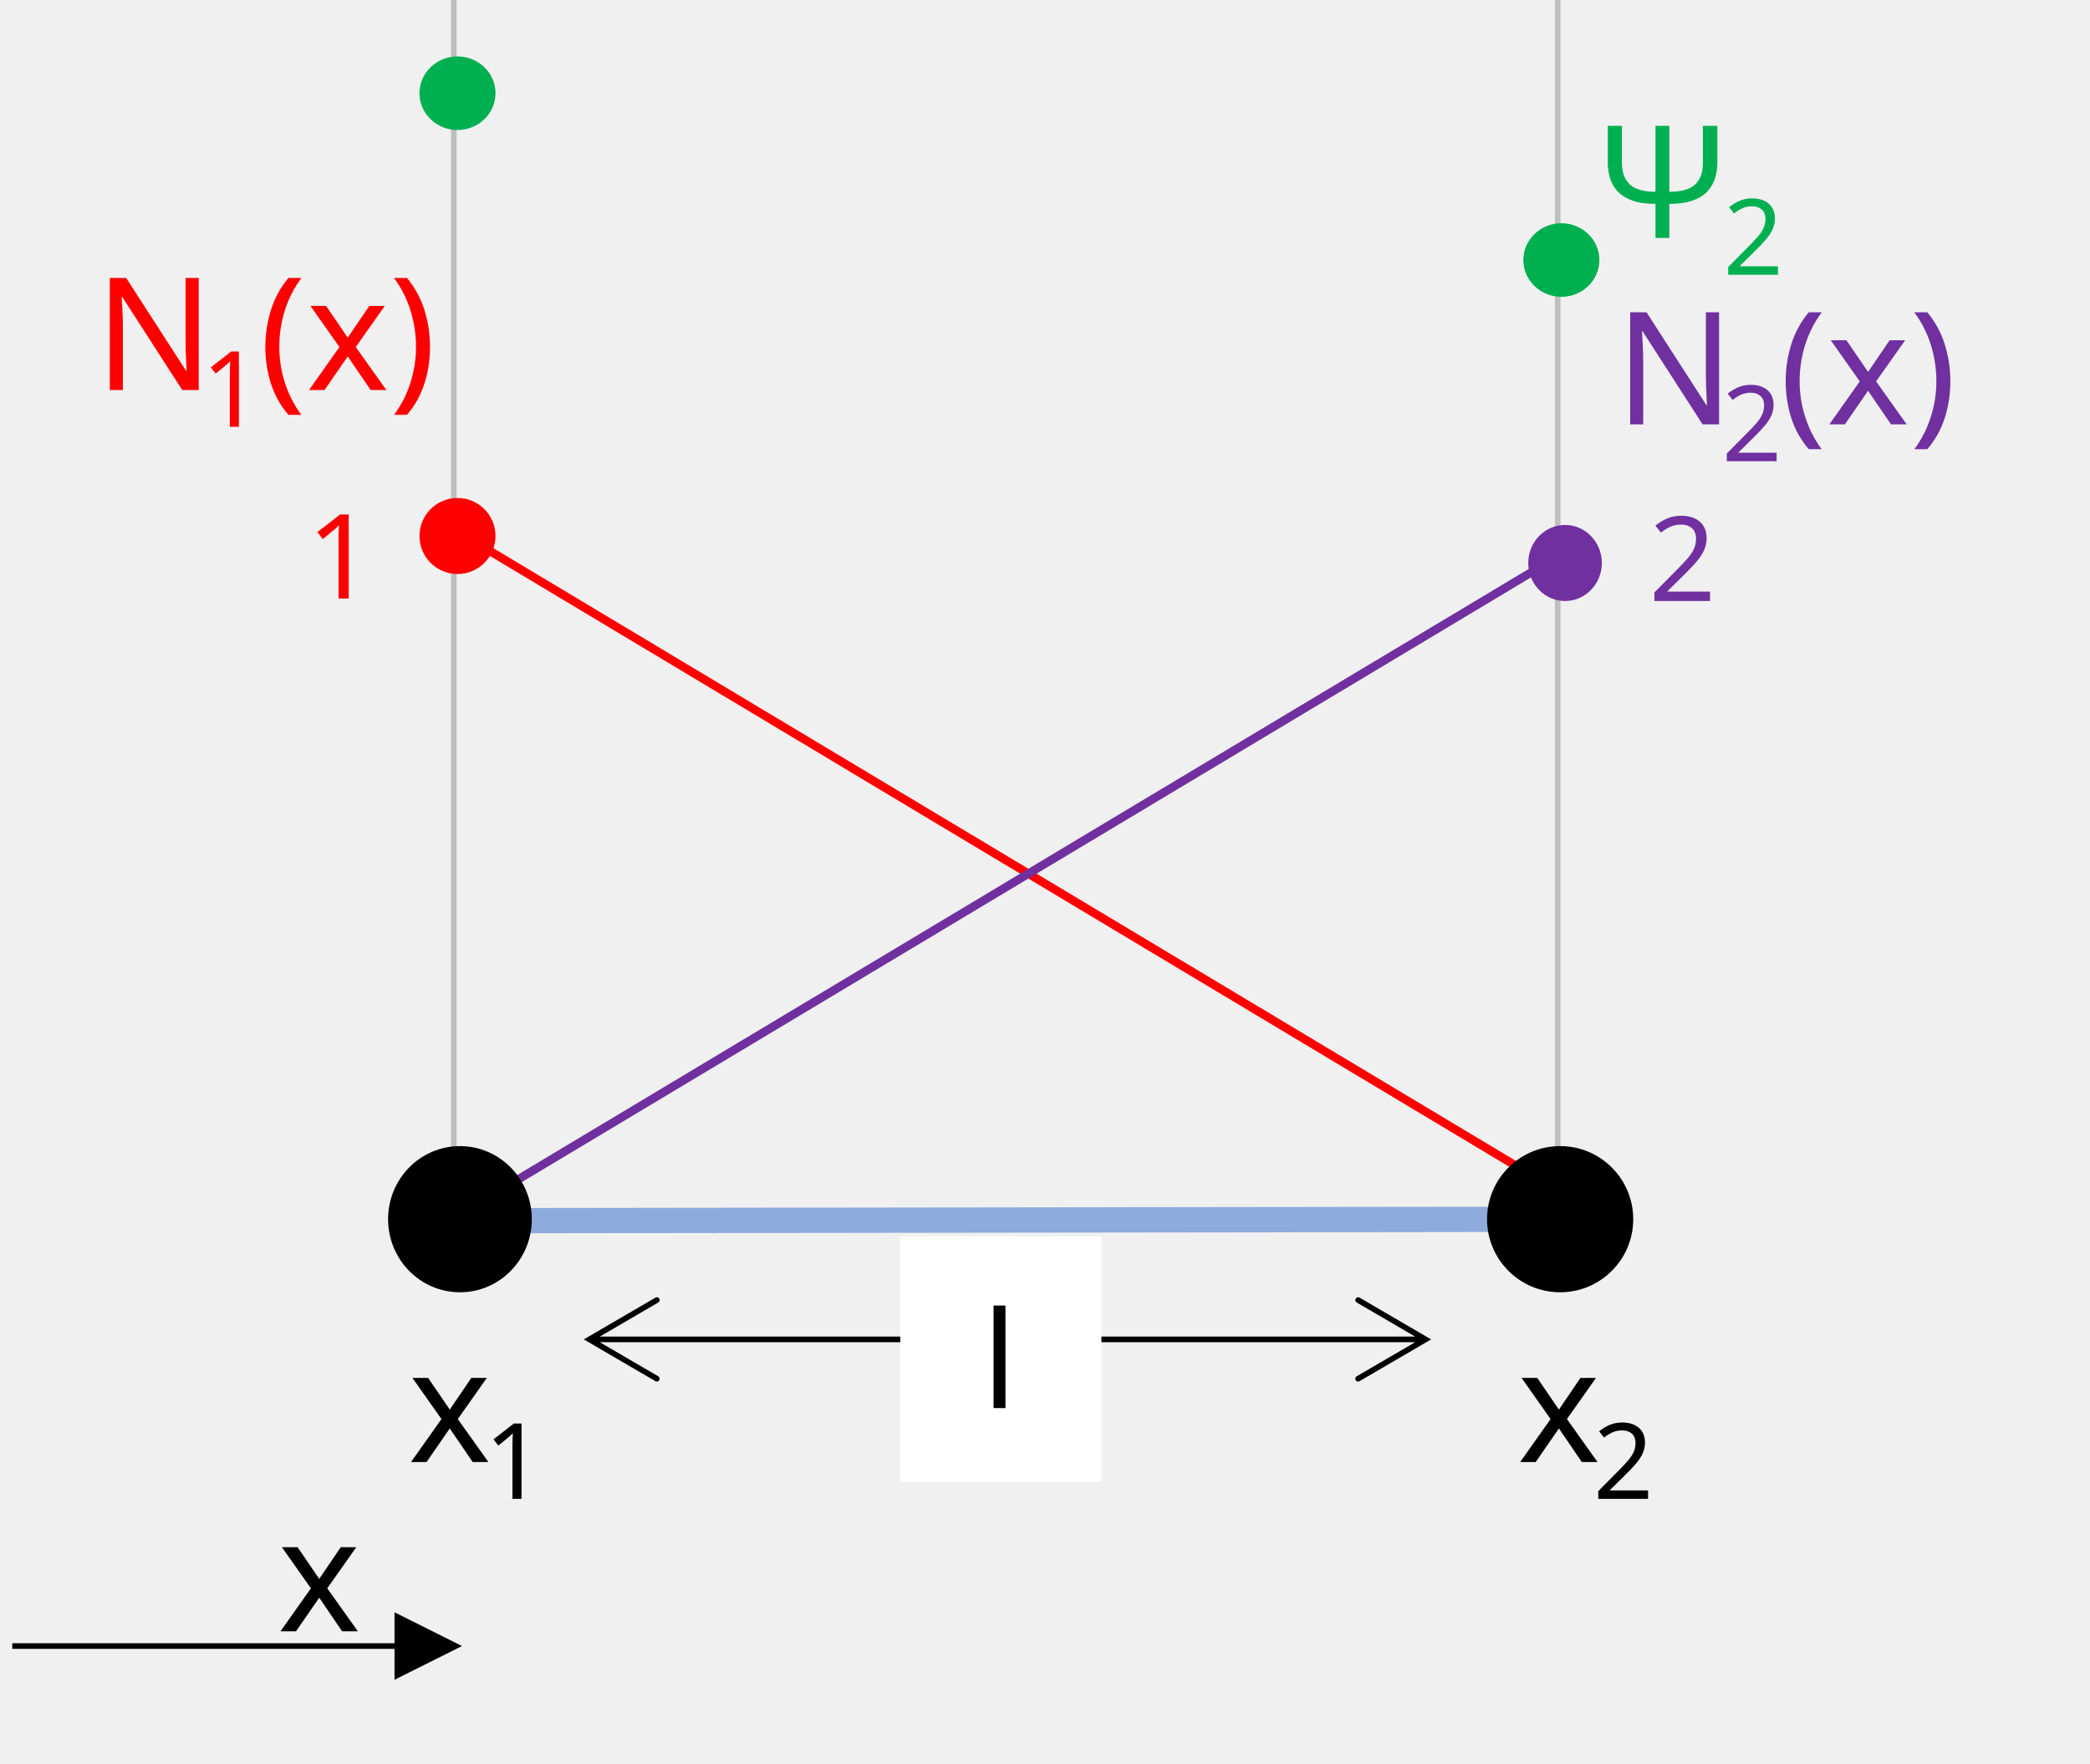
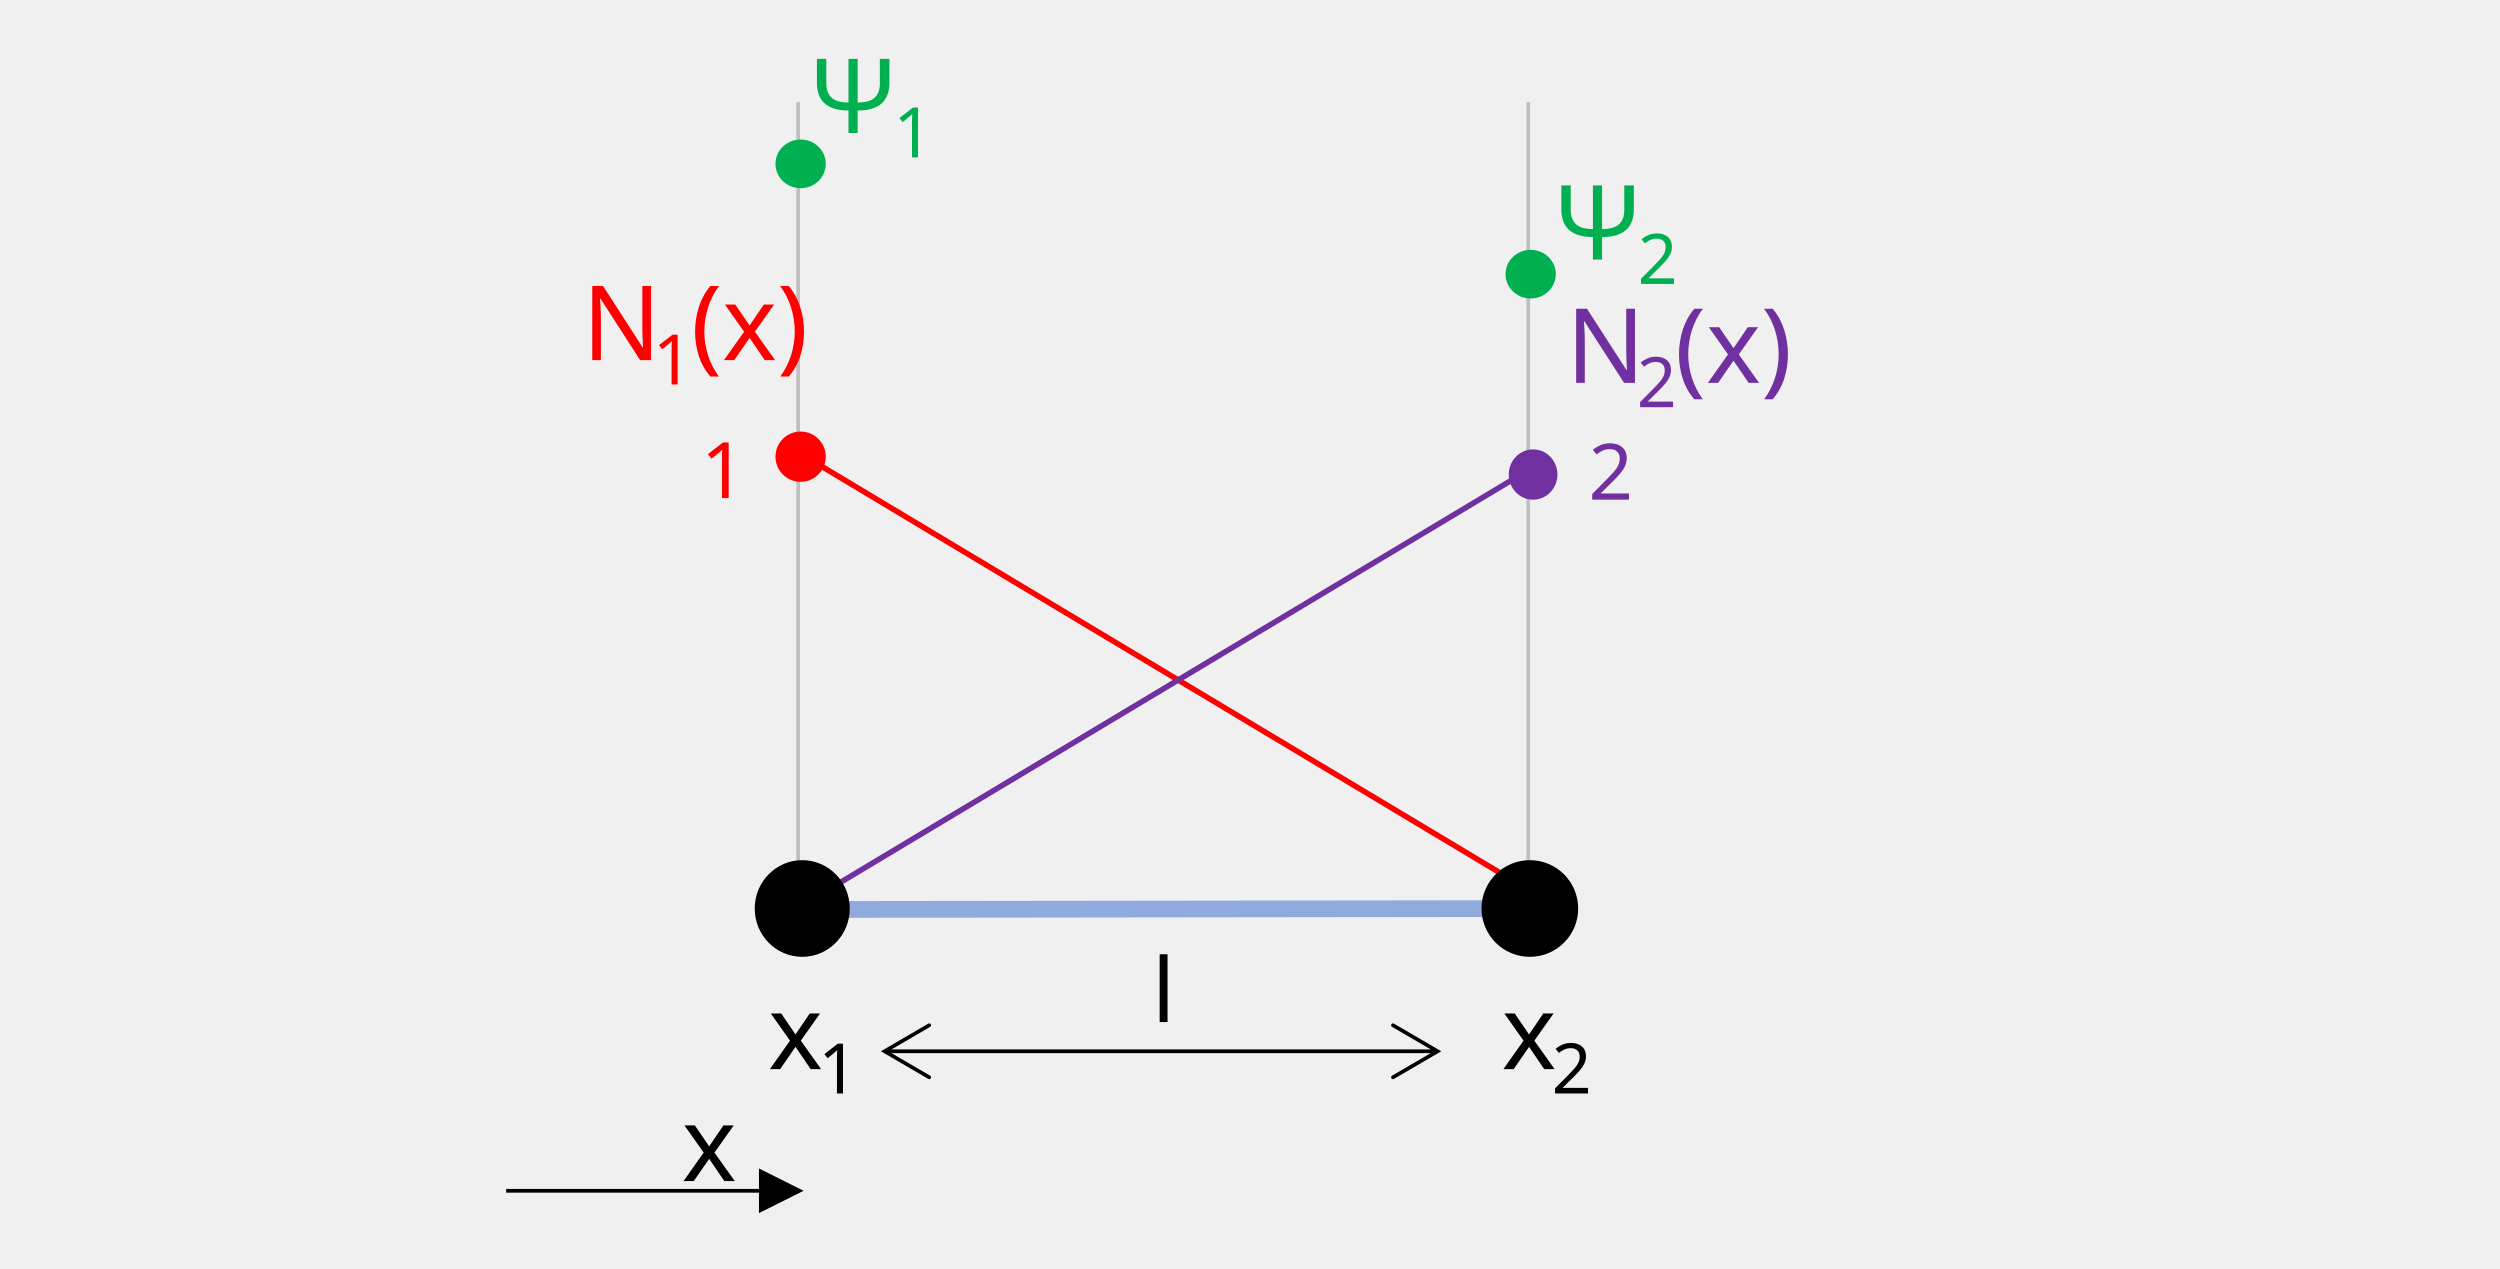
- <svg xmlns="http://www.w3.org/2000/svg" width="852" height="719" overflow="hidden">
+ <svg xmlns="http://www.w3.org/2000/svg" width="1541" height="782" overflow="hidden">
  <defs>
    <clipPath id="clip0">
-       <rect x="1249" y="1481" width="852" height="719" />
+       <rect x="942" y="1418" width="1541" height="782" />
    </clipPath>
  </defs>
-   <g clip-path="url(#clip0)" transform="translate(-1249 -1481)">
+   <g clip-path="url(#clip0)" transform="translate(-942 -1418)">
    <path d="M1433.5 1696.5 1884.91 1966.99" stroke="#FF0000" stroke-width="3.438" stroke-miterlimit="8" fill="none" fill-rule="evenodd" />
    <path d="M0 0 451.41 270.488" stroke="#7030A0" stroke-width="3.438" stroke-miterlimit="8" fill="none" fill-rule="evenodd" transform="matrix(-1 0 0 1 1882.91 1708.5)" />
    <path d="M1434 1481 1434 1950.24" stroke="#BFBFBF" stroke-width="2.292" stroke-miterlimit="8" fill="none" fill-rule="evenodd" />
    <path d="M1884 1481 1884 1950.24" stroke="#BFBFBF" stroke-width="2.292" stroke-miterlimit="8" fill="none" fill-rule="evenodd" />
    <path d="M1254 2150.85 1414.42 2150.85 1414.42 2153.15 1254 2153.15ZM1409.83 2138.25 1437.33 2152 1409.83 2165.75Z" />
    <text font-family="Cambria,Cambria_MSFontService,sans-serif" font-weight="400" font-size="64" transform="matrix(1 0 0 1 1362.18 2146)">x</text>
    <path d="M0 0 487.917 0.634" stroke="#8FAADC" stroke-width="10.312" stroke-miterlimit="8" fill="none" fill-rule="evenodd" transform="matrix(1 0 0 -1 1424 1978.63)" />
    <path d="M1409.5 1978C1409.5 1962.81 1421.59 1950.5 1436.5 1950.5 1451.41 1950.5 1463.5 1962.81 1463.5 1978 1463.5 1993.19 1451.41 2005.5 1436.5 2005.5 1421.59 2005.5 1409.5 1993.19 1409.5 1978Z" stroke="#000000" stroke-width="4.583" stroke-miterlimit="8" fill-rule="evenodd" />
    <path d="M1857.5 1978C1857.5 1962.81 1869.81 1950.5 1885 1950.5 1900.19 1950.5 1912.5 1962.81 1912.5 1978 1912.5 1993.19 1900.19 2005.5 1885 2005.5 1869.81 2005.5 1857.5 1993.19 1857.5 1978Z" stroke="#000000" stroke-width="4.583" stroke-miterlimit="8" fill-rule="evenodd" />
    <text font-family="Cambria,Cambria_MSFontService,sans-serif" font-weight="400" font-size="64" transform="matrix(1 0 0 1 1415.4 2077)">x<tspan font-size="43" x="30.938" y="15">1</tspan>
      <tspan font-size="64" x="452.146" y="0">x</tspan>
      <tspan font-size="43" x="483.083" y="15">2</tspan>
    </text>
-     <path d="M1489.27 2025.85 1830.14 2025.85 1830.14 2028.15 1489.27 2028.15ZM1516.19 2044.03 1486.99 2027 1516.19 2009.97C1516.74 2009.65 1517.44 2009.83 1517.76 2010.38 1518.08 2010.93 1517.89 2011.63 1517.35 2011.95L1489.85 2027.99 1489.85 2026.01 1517.35 2042.05C1517.89 2042.37 1518.08 2043.07 1517.76 2043.62 1517.44 2044.17 1516.74 2044.35 1516.19 2044.03ZM1803.22 2009.97 1832.41 2027 1803.22 2044.03C1802.67 2044.35 1801.97 2044.17 1801.65 2043.62 1801.33 2043.07 1801.52 2042.37 1802.06 2042.05L1829.56 2026.01 1829.56 2027.99 1802.06 2011.95C1801.52 2011.63 1801.33 2010.93 1801.65 2010.38 1801.97 2009.83 1802.67 2009.65 1803.22 2009.97Z" />
-     <rect x="1616" y="1985" width="82" height="100" fill="#FFFFFF" />
-     <text font-family="Cambria,Cambria_MSFontService,sans-serif" font-weight="400" font-size="55" transform="matrix(1 0 0 1 1649.36 2055)">l</text>
+     <path d="M1487.27 2064.85 1828.14 2064.85 1828.14 2067.15 1487.27 2067.15ZM1514.19 2083.03 1484.99 2066 1514.19 2048.97C1514.74 2048.65 1515.44 2048.83 1515.76 2049.38 1516.08 2049.93 1515.89 2050.63 1515.35 2050.95L1487.85 2066.99 1487.85 2065.01 1515.35 2081.05C1515.89 2081.37 1516.08 2082.07 1515.76 2082.62 1515.44 2083.17 1514.74 2083.35 1514.19 2083.03ZM1801.22 2048.97 1830.41 2066 1801.22 2083.03C1800.67 2083.35 1799.97 2083.17 1799.65 2082.62 1799.33 2082.07 1799.52 2081.37 1800.06 2081.05L1827.56 2065.01 1827.56 2066.99 1800.06 2050.95C1799.52 2050.63 1799.33 2049.93 1799.65 2049.38 1799.97 2048.83 1800.67 2048.65 1801.22 2048.97Z" />
+     <text font-family="Cambria,Cambria_MSFontService,sans-serif" font-weight="400" font-size="55" transform="matrix(1 0 0 1 1652.15 2048)">l<tspan fill="#00B050" font-size="64" x="-209.979" y="-548">Ψ</tspan>
+       <tspan fill="#00B050" font-size="43" x="-159.563" y="-533">1</tspan>
+     </text>
    <path d="M1420 1519C1420 1510.72 1426.94 1504 1435.5 1504 1444.06 1504 1451 1510.72 1451 1519 1451 1527.28 1444.06 1534 1435.5 1534 1426.94 1534 1420 1527.28 1420 1519Z" fill="#00B050" fill-rule="evenodd" />
    <path d="M1870 1587C1870 1578.72 1876.94 1572 1885.5 1572 1894.06 1572 1901 1578.72 1901 1587 1901 1595.28 1894.06 1602 1885.5 1602 1876.94 1602 1870 1595.28 1870 1587Z" fill="#00B050" fill-rule="evenodd" />
    <text fill="#00B050" font-family="Cambria,Cambria_MSFontService,sans-serif" font-weight="400" font-size="64" transform="matrix(1 0 0 1 1901.03 1578)">Ψ<tspan font-size="43" x="50.417" y="15">2</tspan>
    </text>
    <path d="M1420 1699.5C1420 1690.94 1426.94 1684 1435.5 1684 1444.06 1684 1451 1690.94 1451 1699.5 1451 1708.06 1444.06 1715 1435.5 1715 1426.94 1715 1420 1708.06 1420 1699.5Z" fill="#FF0000" fill-rule="evenodd" />
    <path d="M1872 1710.5C1872 1701.94 1878.72 1695 1887 1695 1895.28 1695 1902 1701.94 1902 1710.5 1902 1719.06 1895.28 1726 1887 1726 1878.72 1726 1872 1719.06 1872 1710.5Z" fill="#7030A0" fill-rule="evenodd" />
    <text fill="#7030A0" font-family="Cambria,Cambria_MSFontService,sans-serif" font-weight="400" font-size="64" transform="matrix(1 0 0 1 1907.35 1654)">N<tspan font-size="43" x="43.542" y="15">2</tspan>
      <tspan font-size="64" x="67.031" y="0">(x)</tspan>
-       <tspan fill="#FF0000" font-size="64" x="-619.774" y="-14">N</tspan>
-       <tspan fill="#FF0000" font-size="43" x="-576.232" y="1">1</tspan>
-       <tspan fill="#FF0000" font-size="64" x="-552.743" y="-14">(x)</tspan>
+       <tspan fill="#FF0000" font-size="64" x="-606.485" y="-14">N</tspan>
+       <tspan fill="#FF0000" font-size="43" x="-562.944" y="1">1</tspan>
+       <tspan fill="#FF0000" font-size="64" x="-539.454" y="-14">(x)</tspan>
      <tspan fill="#FF0000" font-size="48" x="-533.245" y="71">1</tspan>
      <tspan font-size="48" x="13.8" y="72">2</tspan>
    </text>
  </g>
</svg>
